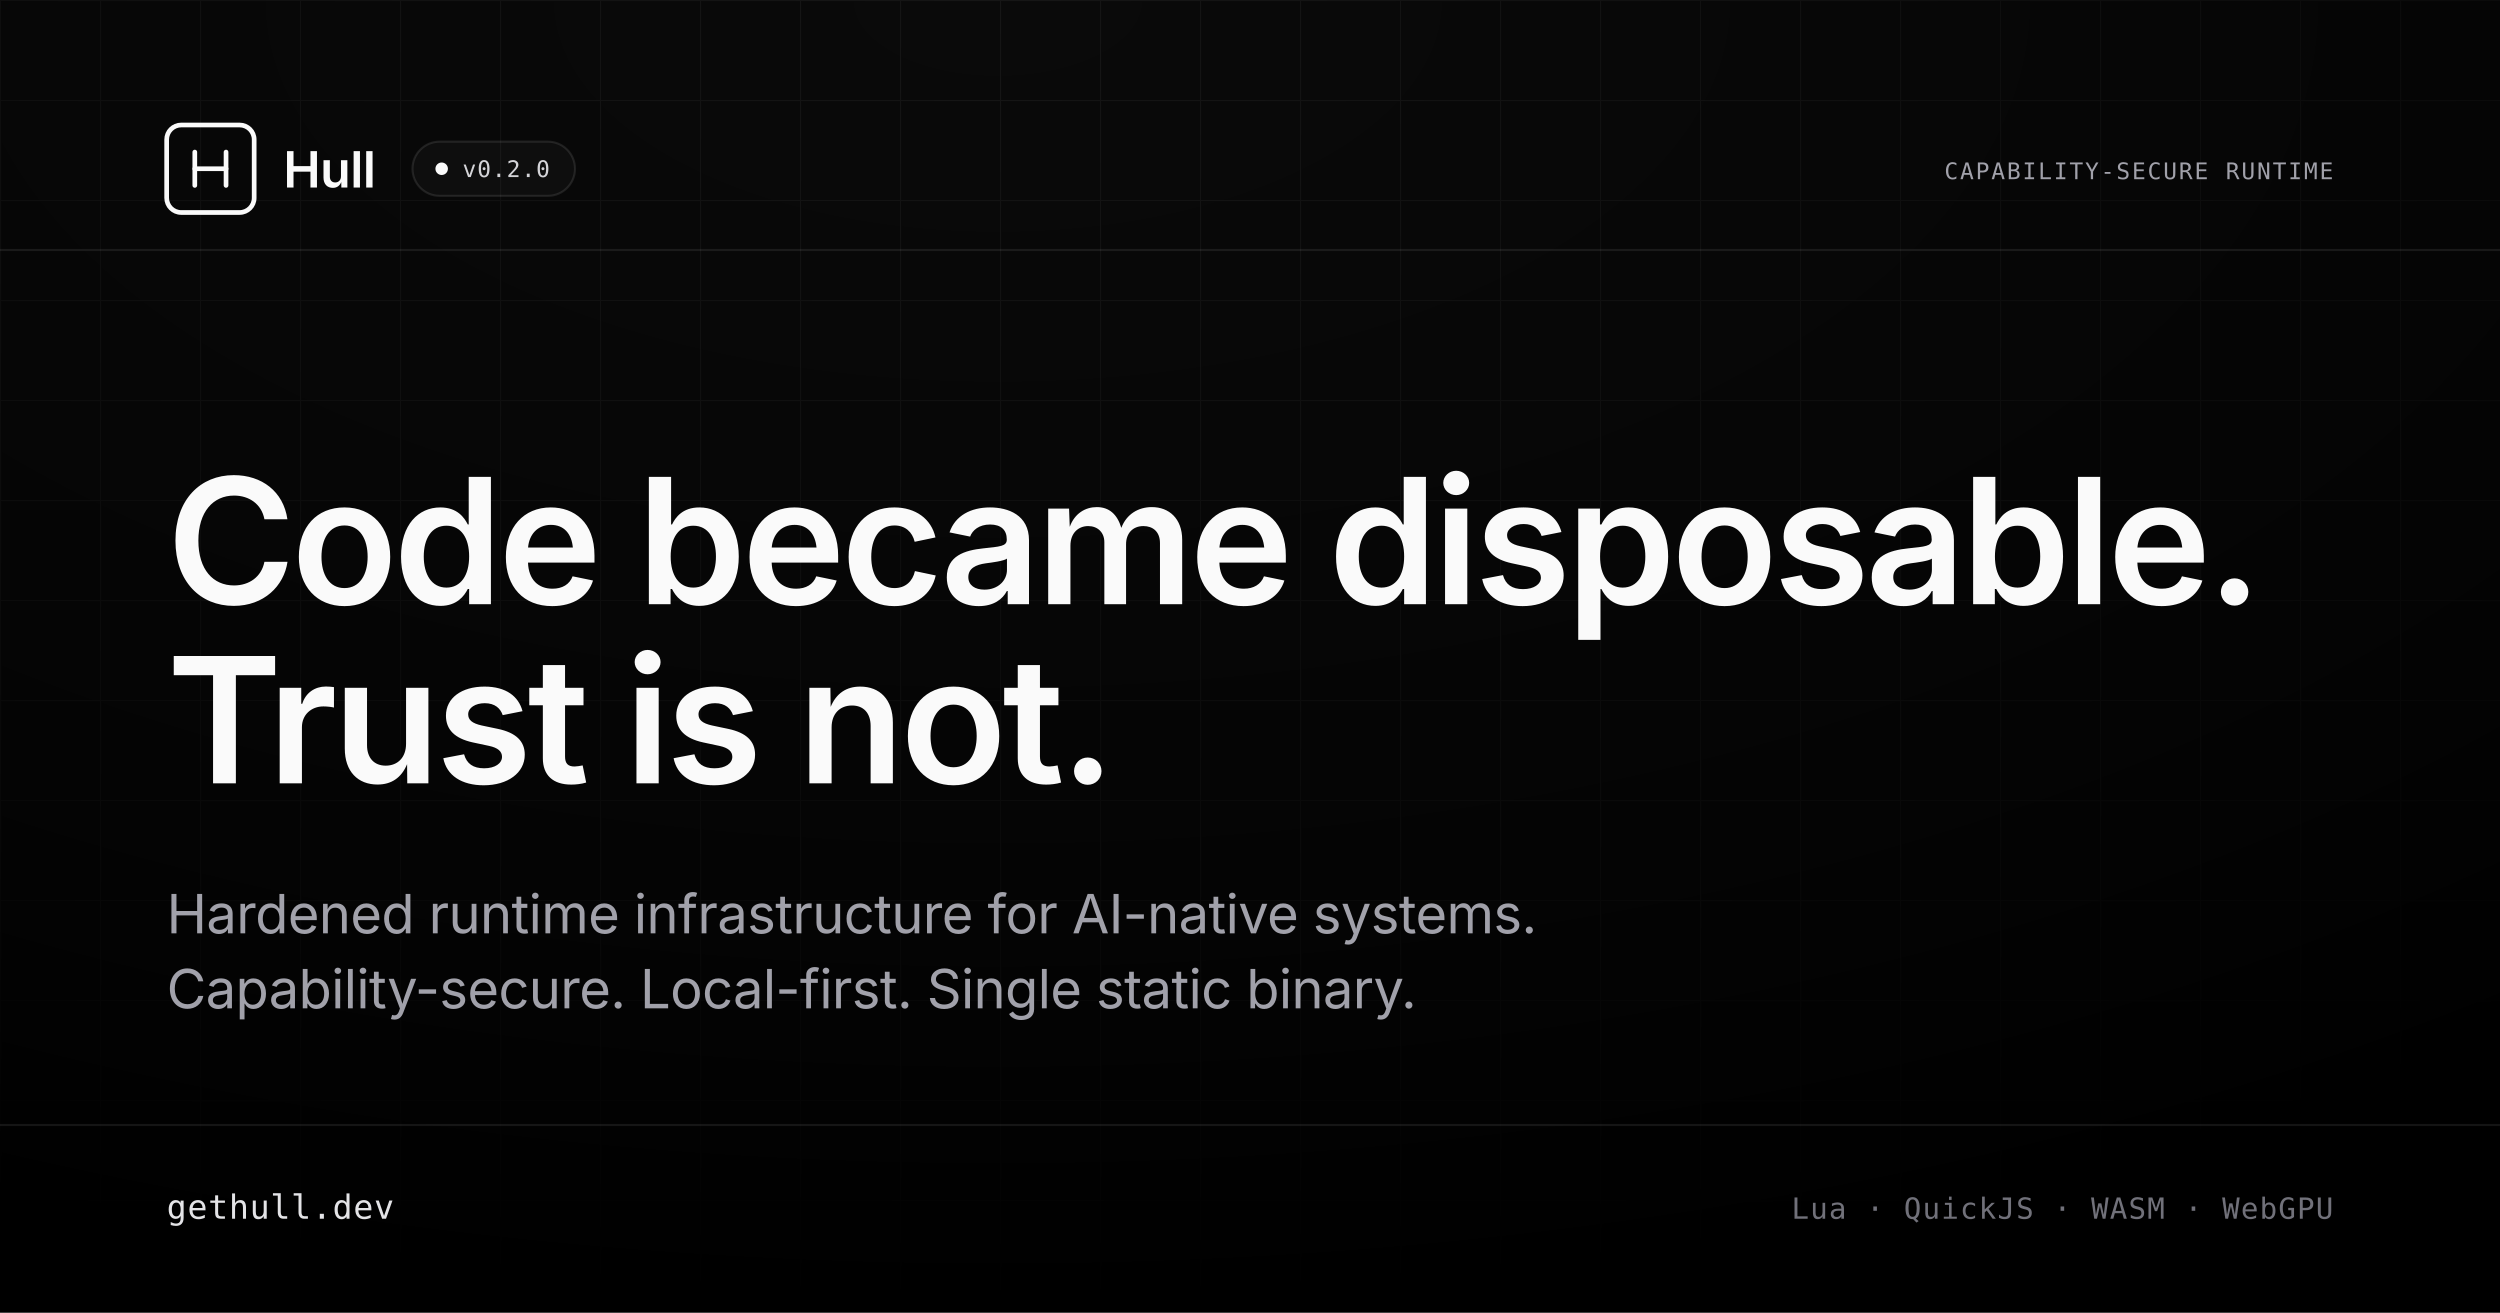
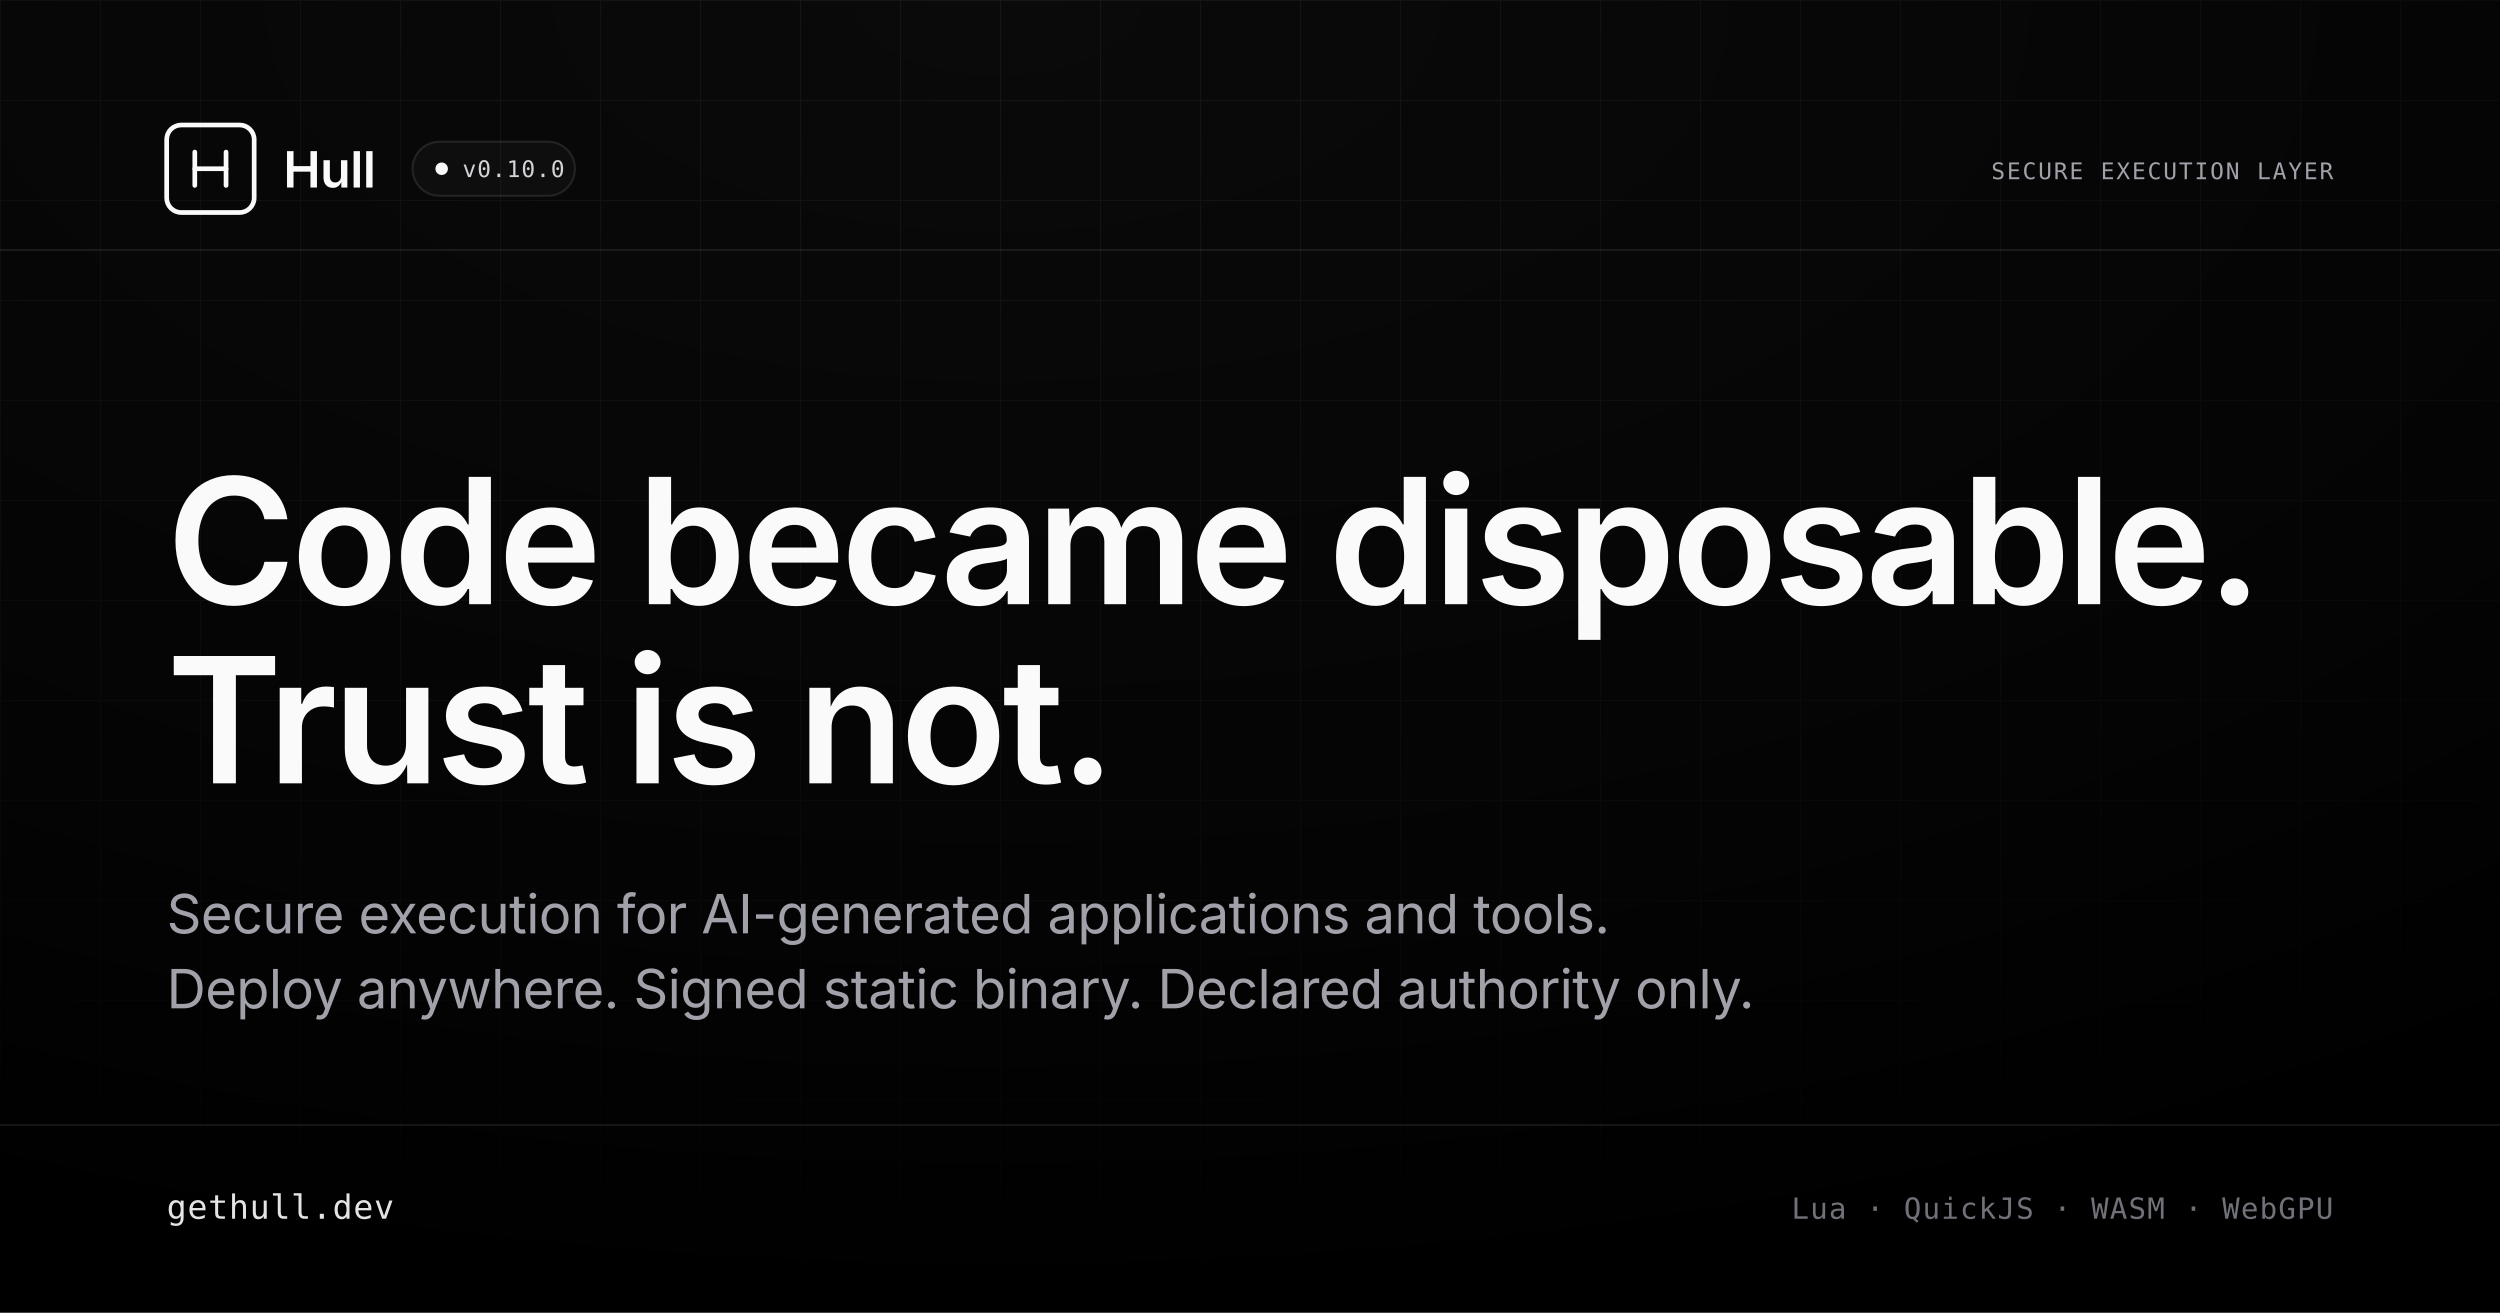
- <svg xmlns="http://www.w3.org/2000/svg" width="1200" height="630" viewBox="0 0 1200 630" role="img" aria-label="Hull. Code became disposable. Trust is not. Hardened runtime infrastructure for AI-native systems.">
+ <svg xmlns="http://www.w3.org/2000/svg" width="1200" height="630" viewBox="0 0 1200 630" role="img" aria-label="Hull. Code became disposable. Trust is not. Secure execution for AI-generated code.">
  <defs>
    <pattern id="grid" width="48" height="48" patternUnits="userSpaceOnUse">
      <path d="M 48 0 L 0 0 0 48" fill="none" stroke="rgba(255,255,255,0.05)" stroke-width="1" />
    </pattern>
    <radialGradient id="fade" cx="40%" cy="0%" r="100%">
      <stop offset="0%" stop-color="#000" stop-opacity="0.0" />
      <stop offset="70%" stop-color="#000" stop-opacity="0.6" />
      <stop offset="100%" stop-color="#000" stop-opacity="1" />
    </radialGradient>
  </defs>
  <rect width="1200" height="630" fill="#0a0a0a" />
  <rect width="1200" height="630" fill="url(#grid)" />
  <rect width="1200" height="630" fill="url(#fade)" />
  <line x1="0" y1="120" x2="1200" y2="120" stroke="rgba(255,255,255,0.08)" stroke-width="1" />
  <g transform="translate(80, 60)">
    <g stroke="#fafafa" stroke-width="2.25" fill="none" stroke-linecap="round" stroke-linejoin="round">
      <rect x="0" y="0" width="42" height="42" rx="7" />
      <line x1="13.5" y1="13" x2="13.5" y2="29" />
      <line x1="28.5" y1="13" x2="28.5" y2="29" />
      <line x1="13.5" y1="21" x2="28.5" y2="21" />
    </g>
    <text x="56" y="30" font-family="Inter, -apple-system, BlinkMacSystemFont, system-ui, sans-serif" font-size="24" font-weight="600" fill="#fafafa" letter-spacing="-0.01em">Hull</text>
    <g transform="translate(118, 8)">
      <rect width="78" height="26" rx="13" fill="rgba(255,255,255,0.025)" stroke="rgba(255,255,255,0.10)" />
      <circle cx="14" cy="13" r="3" fill="#fafafa" />
-       <text x="24" y="17" font-family="ui-monospace, 'SF Mono', Menlo, Monaco, monospace" font-size="11" fill="#d4d4d8" letter-spacing="0.04em">v0.2.0</text>
+       <text x="24" y="17" font-family="ui-monospace, 'SF Mono', Menlo, Monaco, monospace" font-size="11" fill="#d4d4d8" letter-spacing="0.04em">v0.10.0</text>
    </g>
  </g>
  <g transform="translate(1120, 86)" text-anchor="end">
-     <text font-family="ui-monospace, 'SF Mono', Menlo, Monaco, monospace" font-size="11" fill="#a1a1aa" letter-spacing="0.08em" text-transform="uppercase">CAPABILITY-SECURE RUNTIME</text>
+     <text font-family="ui-monospace, 'SF Mono', Menlo, Monaco, monospace" font-size="11" fill="#a1a1aa" letter-spacing="0.08em" text-transform="uppercase">SECURE EXECUTION LAYER</text>
  </g>
  <text x="80" y="290" font-family="Inter, -apple-system, BlinkMacSystemFont, system-ui, sans-serif" font-size="84" font-weight="600" fill="#fafafa" letter-spacing="-0.025em">Code became disposable.</text>
  <text x="80" y="376" font-family="Inter, -apple-system, BlinkMacSystemFont, system-ui, sans-serif" font-size="84" font-weight="600" fill="#fafafa" letter-spacing="-0.025em">Trust is not.</text>
-   <text x="80" y="448" font-family="Inter, -apple-system, BlinkMacSystemFont, system-ui, sans-serif" font-size="26" fill="#a1a1aa" letter-spacing="-0.01em">Hardened runtime infrastructure for AI-native systems.</text>
-   <text x="80" y="484" font-family="Inter, -apple-system, BlinkMacSystemFont, system-ui, sans-serif" font-size="26" fill="#a1a1aa" letter-spacing="-0.01em">Capability-secure. Local-first. Single static binary.</text>
+   <text x="80" y="448" font-family="Inter, -apple-system, BlinkMacSystemFont, system-ui, sans-serif" font-size="26" fill="#a1a1aa" letter-spacing="-0.01em">Secure execution for AI-generated applications and tools.</text>
+   <text x="80" y="484" font-family="Inter, -apple-system, BlinkMacSystemFont, system-ui, sans-serif" font-size="26" fill="#a1a1aa" letter-spacing="-0.01em">Deploy anywhere. Signed static binary. Declared authority only.</text>
  <line x1="0" y1="540" x2="1200" y2="540" stroke="rgba(255,255,255,0.08)" stroke-width="1" />
  <g transform="translate(80, 585)">
    <text font-family="ui-monospace, 'SF Mono', Menlo, Monaco, monospace" font-size="16" fill="#e4e4e7" letter-spacing="0.02em">gethull.dev</text>
  </g>
  <g transform="translate(1120, 585)" text-anchor="end">
    <text font-family="ui-monospace, 'SF Mono', Menlo, Monaco, monospace" font-size="14" fill="#71717a" letter-spacing="0.04em">Lua · QuickJS · WASM · WebGPU</text>
  </g>
</svg>
